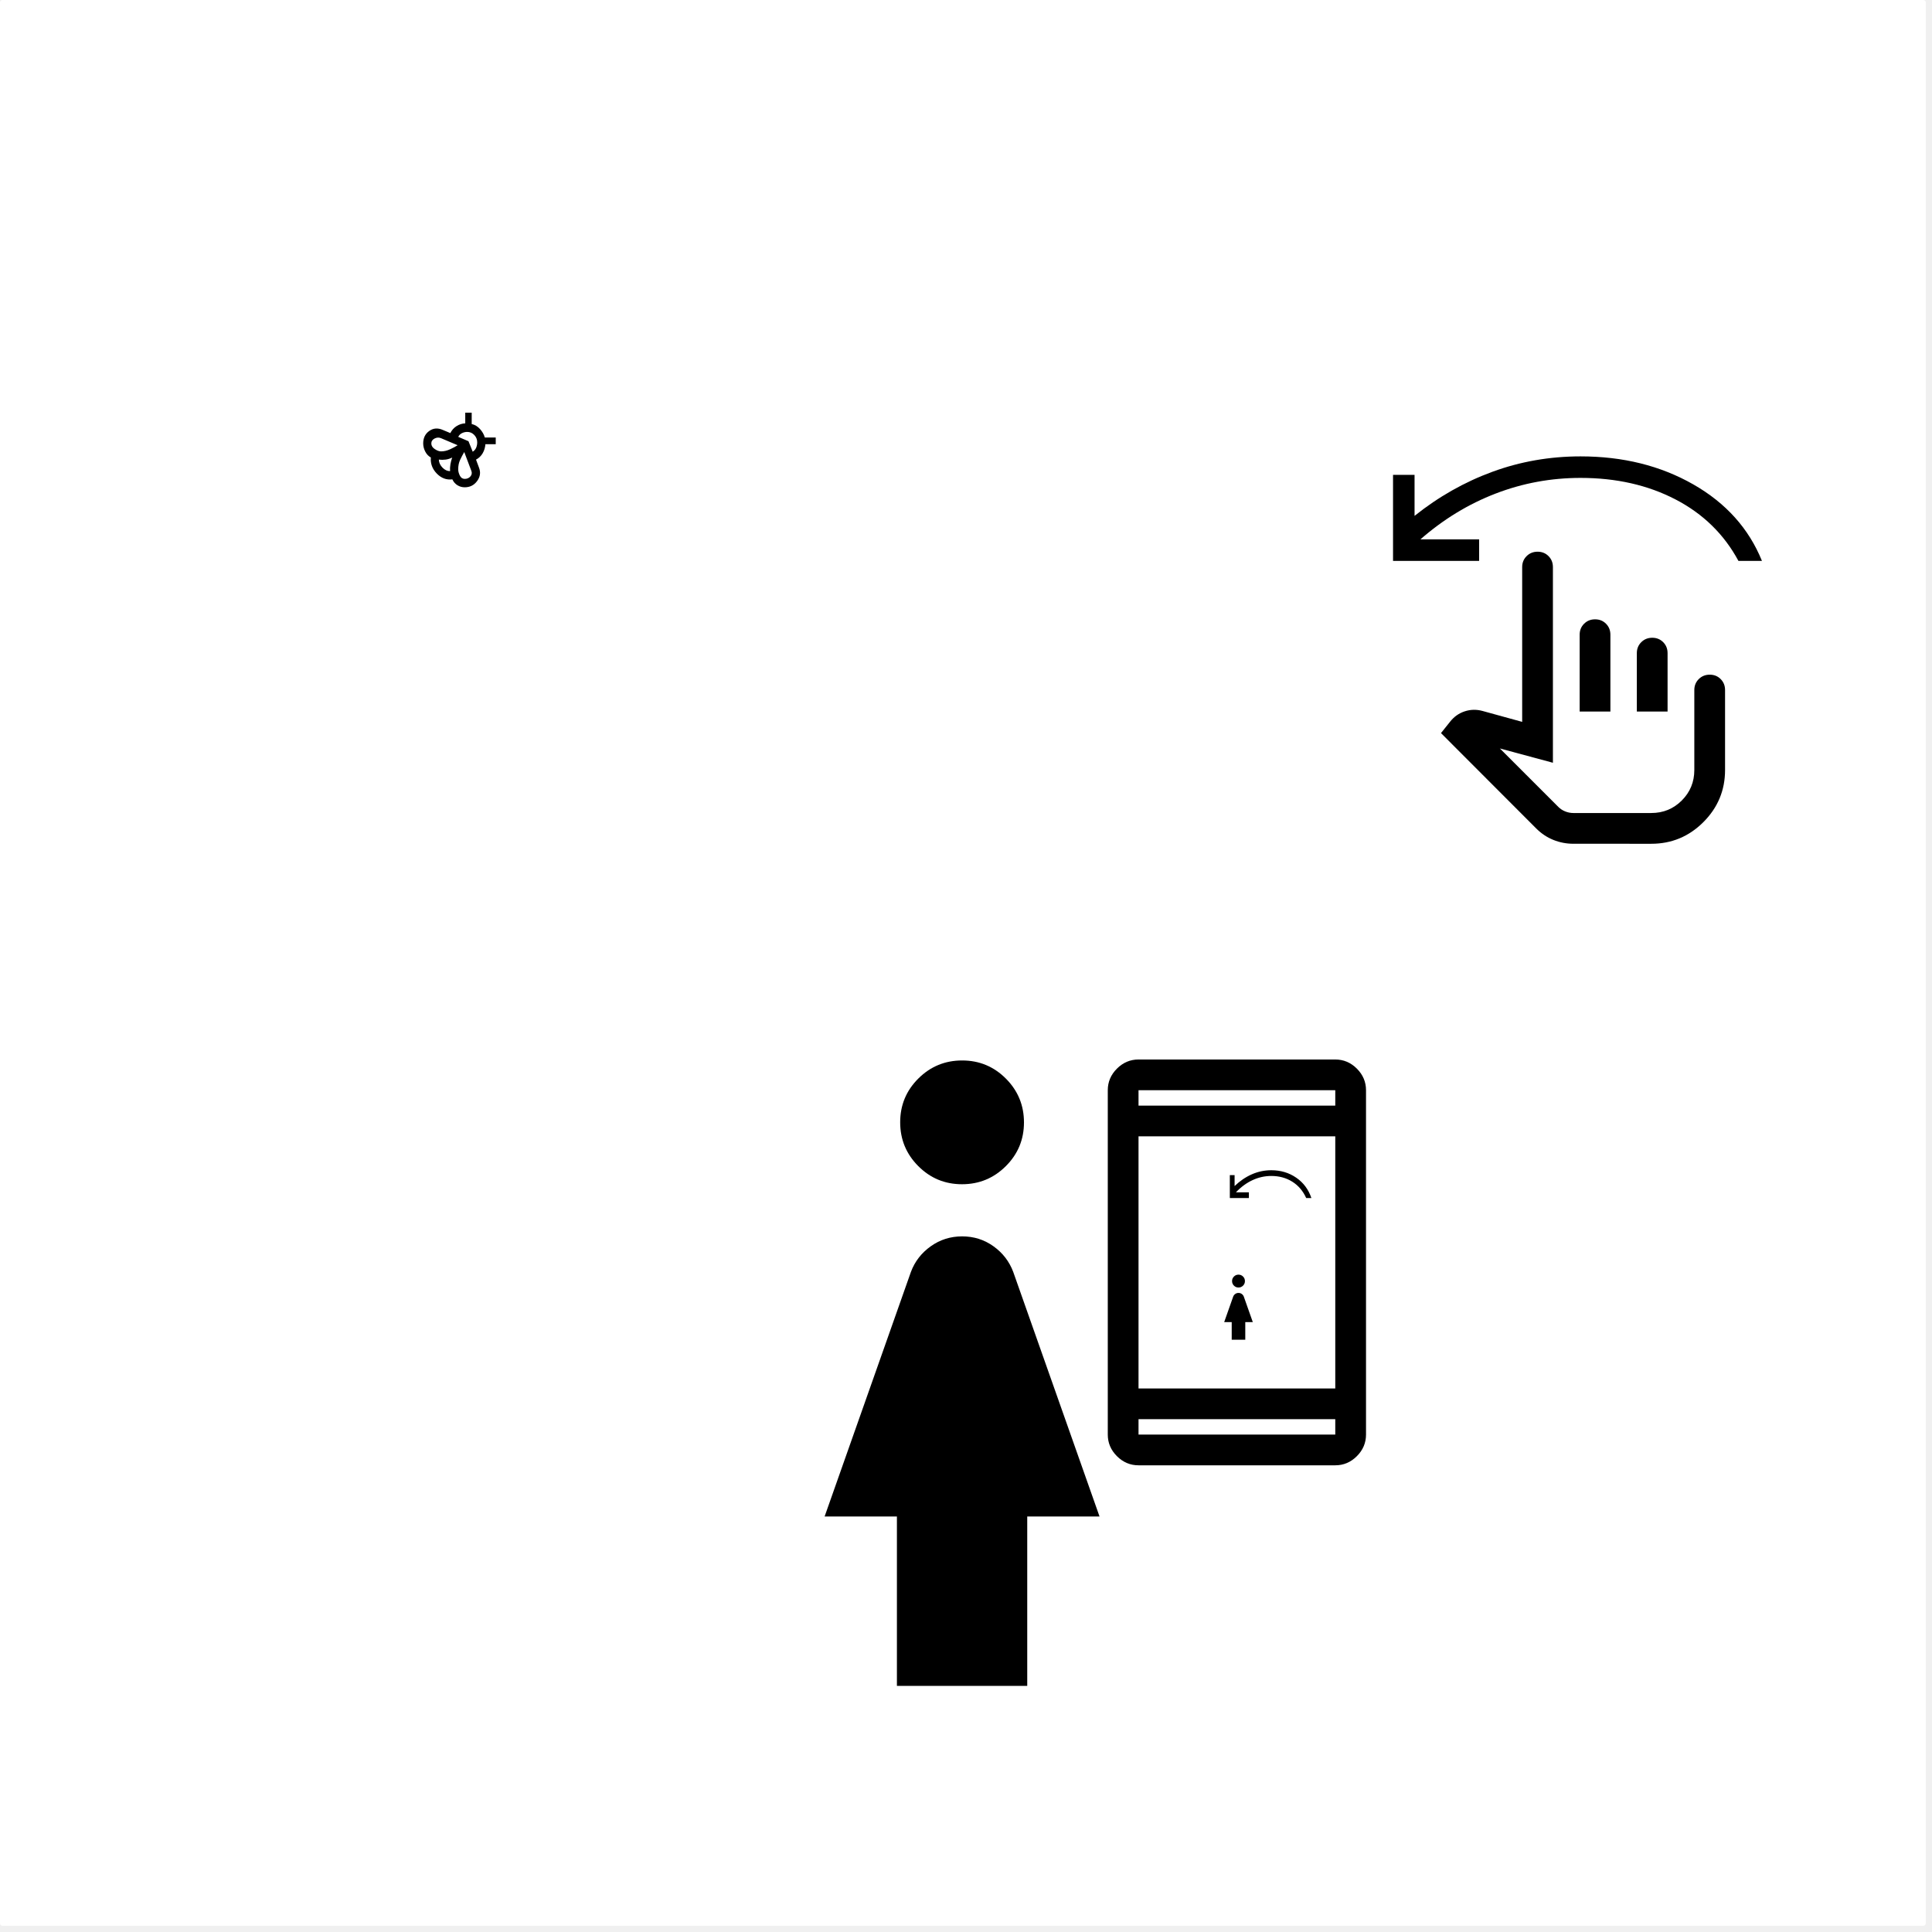
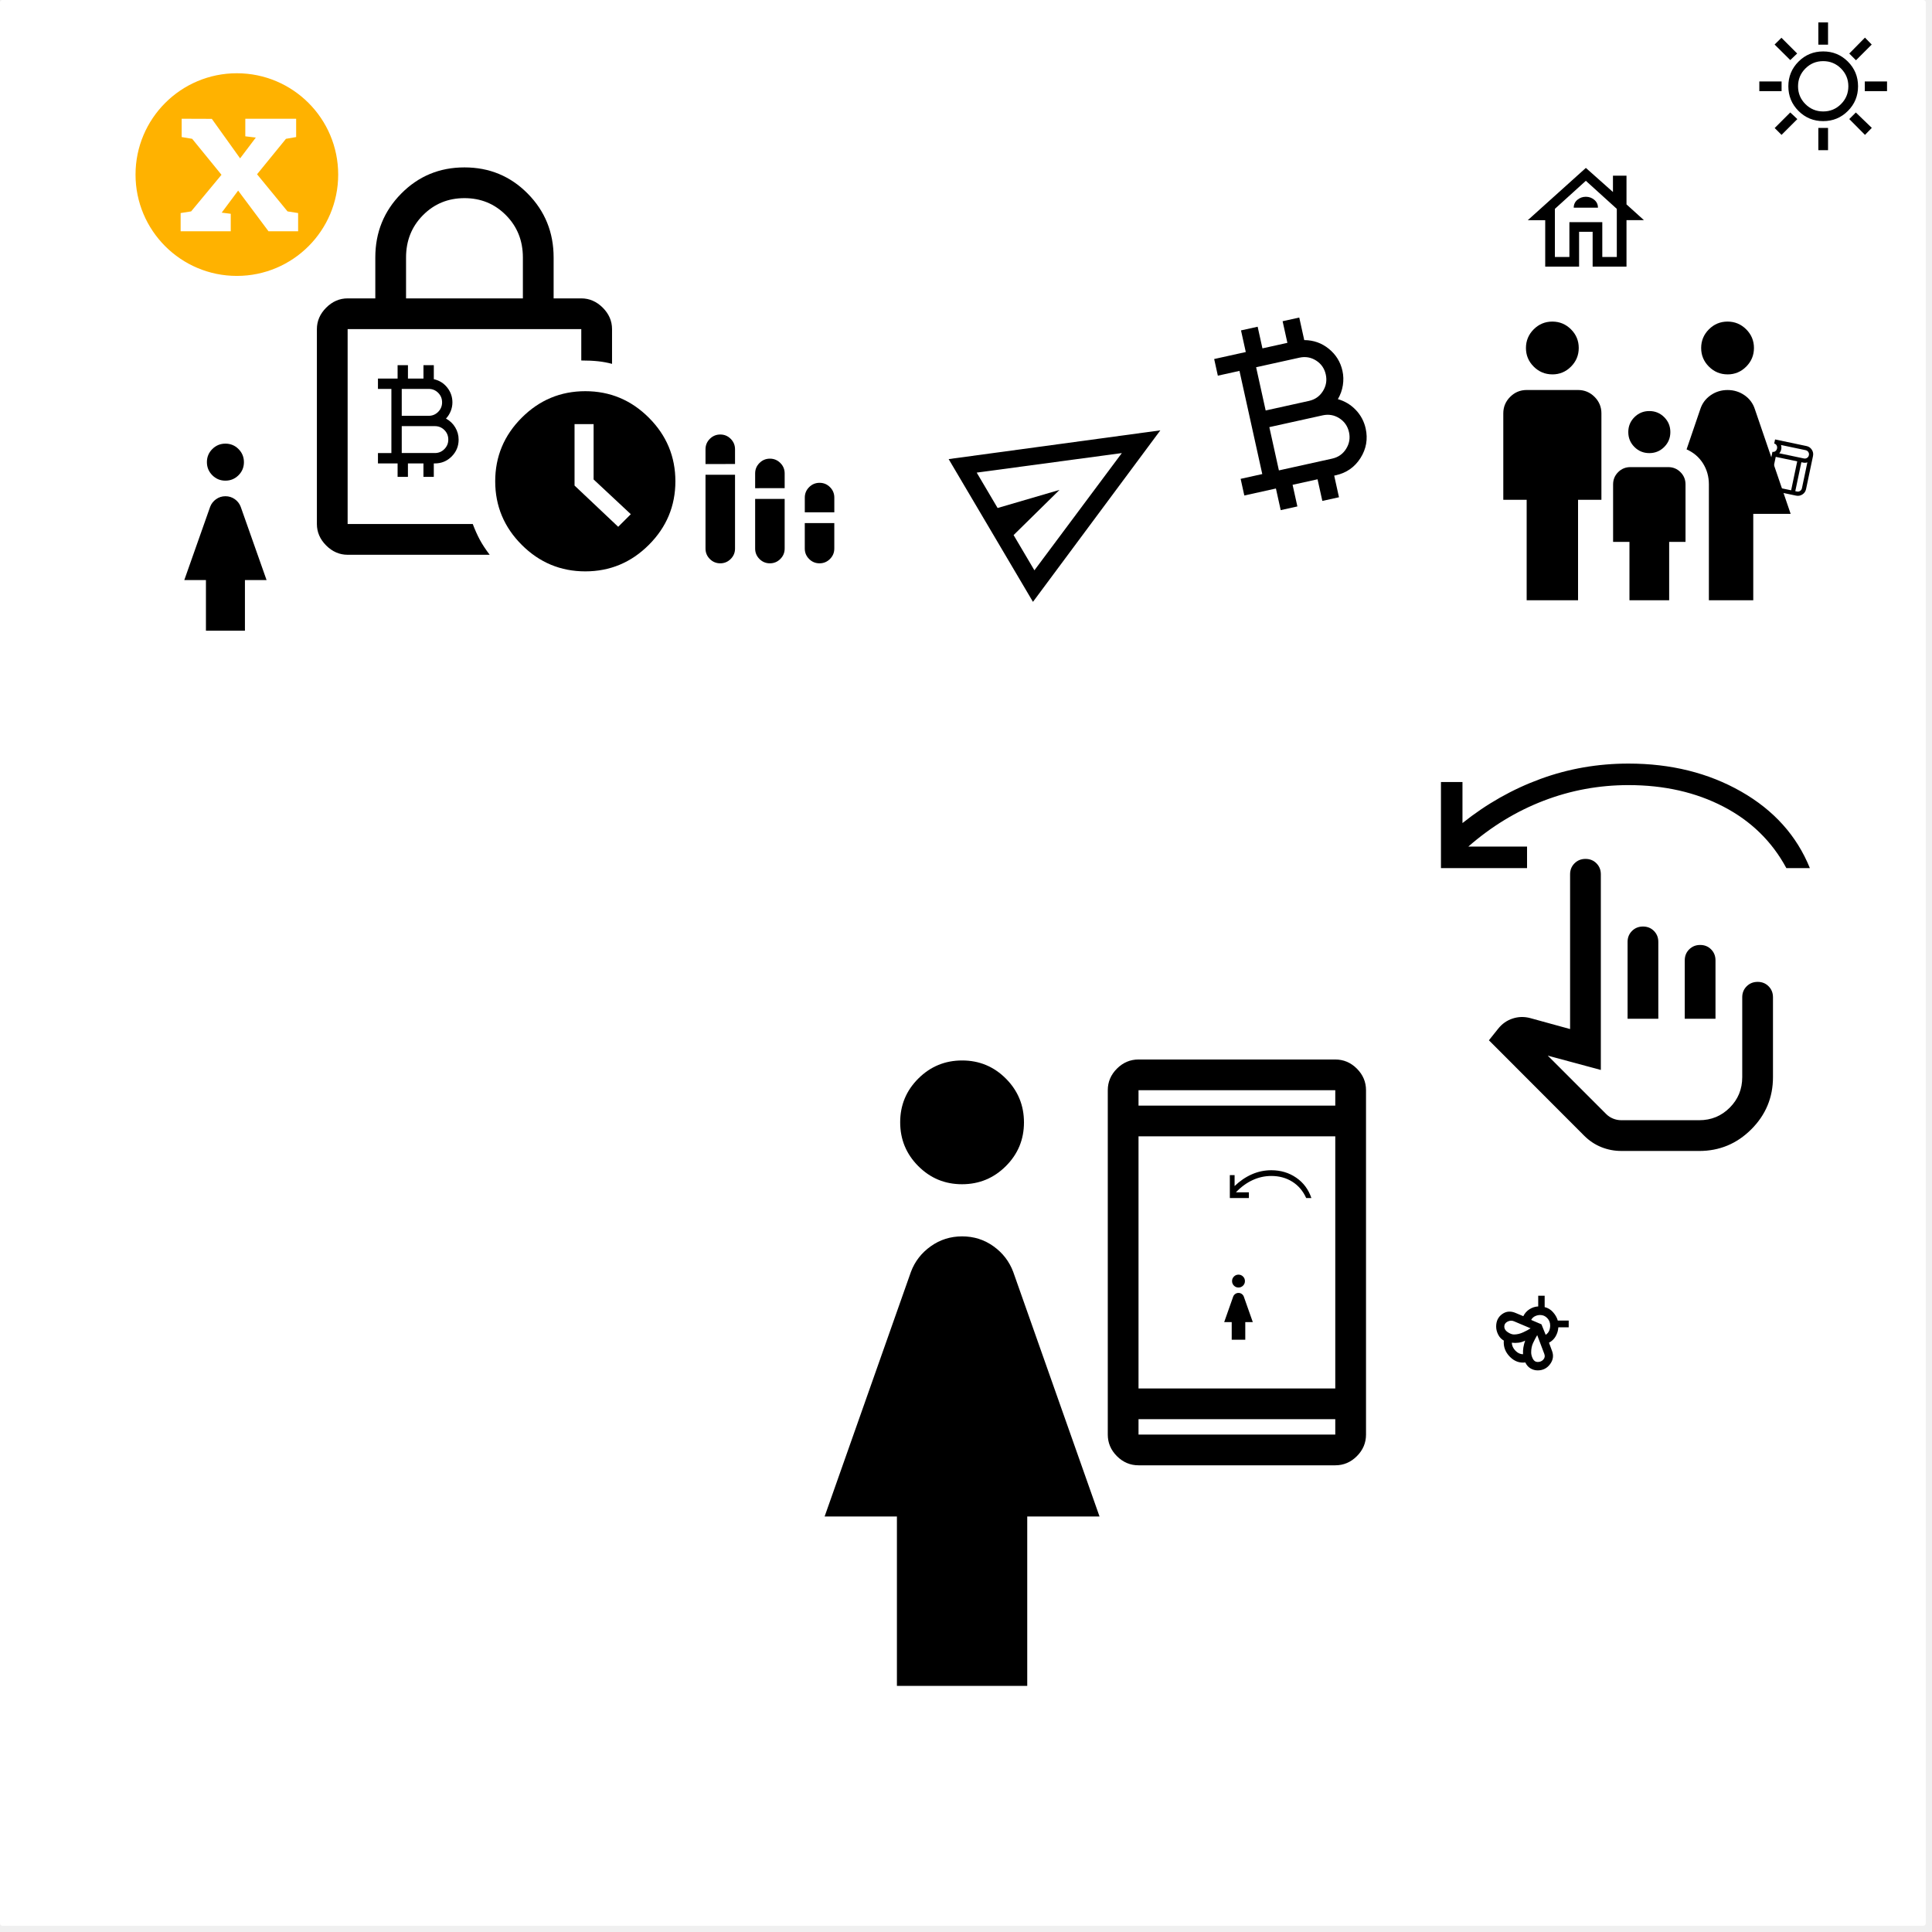
<svg xmlns="http://www.w3.org/2000/svg" width="400" height="400" viewBox="0 0 105.833 105.833" version="1.1" id="svg49735">
  <defs id="defs49729" />
  <g id="layer1">
-     <rect style="display:inline;fill:#ffffff;fill-opacity:1;stroke:none;stroke-width:0.342;stroke-linejoin:round;stroke-miterlimit:4;stroke-dasharray:none;stroke-dashoffset:7.35;stroke-opacity:1" id="rect49606" width="105.491" height="105.491" x="0" y="0" ry="0.133" />
+     <rect style="display:inline;fill:#ffffff;fill-opacity:1;stroke:none;stroke-width:0.342;stroke-linejoin:round;stroke-miterlimit:4;stroke-dasharray:none;stroke-dashoffset:7.35;stroke-opacity:1" id="rect49606" width="105.491" height="105.491" x="-4.4408921e-16" y="0" ry="0.133" />
    <path d="m 52.697,64.871 q -1.406,0 -2.396,-0.994 -0.99,-0.994 -0.99,-2.4 0,-1.406 0.994,-2.396 0.994,-0.99 2.4,-0.99 1.406,0 2.397,0.994 0.99,0.994 0.99,2.4 0,1.406 -0.994,2.396 -0.994,0.99 -2.4,0.99 z m -3.565,27.481 v -9.279 h -3.961 l 4.729,-13.401 q 0.321,-0.857 1.084,-1.401 0.763,-0.544 1.722,-0.544 0.959,0 1.717,0.544 0.758,0.544 1.08,1.401 l 4.729,13.401 h -3.961 v 9.279 z" id="path2007" style="display:inline;stroke-width:0.054" />
    <path d="m 62.367,80.268 q -0.682,0 -1.183,-0.501 -0.501,-0.501 -0.501,-1.183 v -18.862 q 0,-0.682 0.501,-1.183 0.501,-0.501 1.183,-0.501 h 10.778 q 0.682,0 1.183,0.501 0.501,0.501 0.501,1.183 v 18.862 q 0,0.682 -0.501,1.183 -0.501,0.501 -1.183,0.501 z m 0,-2.526 v 0.842 h 10.778 v -0.842 z m 0,-1.684 h 10.778 v -13.81 h -10.778 z m 0,-15.494 h 10.778 v -0.842 h -10.778 z m 0,0 v -0.842 z m 0,17.178 v 0.842 z" id="path1977" style="display:inline;stroke-width:0.025" />
-     <path d="m 86.187,46.22 q -0.571,0 -1.094,-0.21 -0.523,-0.211 -0.936,-0.623 l -5.221,-5.229 0.505,-0.632 q 0.32,-0.404 0.796,-0.56 0.476,-0.156 0.973,-0.021 l 2.173,0.598 v -8.479 q 0,-0.358 0.243,-0.6 0.243,-0.242 0.602,-0.242 0.359,0 0.599,0.242 0.24,0.242 0.24,0.6 v 10.719 l -2.905,-0.783 3.203,3.203 q 0.157,0.157 0.374,0.245 0.217,0.088 0.448,0.088 h 4.269 q 0.985,0 1.671,-0.686 0.686,-0.686 0.686,-1.671 v -4.379 q 0,-0.358 0.243,-0.6 0.243,-0.242 0.602,-0.242 0.359,0 0.599,0.242 0.24,0.242 0.24,0.6 v 4.379 q 0,1.667 -1.187,2.855 -1.187,1.187 -2.855,1.187 z m 0.345,-7.242 v -4.21 q 0,-0.358 0.243,-0.6 0.243,-0.242 0.602,-0.242 0.359,0 0.599,0.242 0.24,0.242 0.24,0.6 v 4.21 z m 3.132,0 v -3.2 q 0,-0.358 0.243,-0.6 0.243,-0.242 0.602,-0.242 0.359,0 0.599,0.242 0.24,0.242 0.24,0.6 v 3.2 z m -13.355,-8.252 v -4.715 h 1.179 v 2.248 q 1.97,-1.575 4.269,-2.417 2.299,-0.842 4.825,-0.842 3.486,0 6.172,1.533 2.686,1.533 3.764,4.193 h -1.288 q -1.179,-2.189 -3.448,-3.368 -2.269,-1.179 -5.2,-1.179 -2.425,0 -4.656,0.859 -2.232,0.859 -4.118,2.509 h 3.217 v 1.179 z m 12.412,10.694 z" id="path9271" style="display:inline;stroke-width:0.025" />
+     <path d="m 88.812,63.048 q -0.571,0 -1.094,-0.21 -0.523,-0.211 -0.936,-0.623 l -5.221,-5.229 0.505,-0.632 q 0.32,-0.404 0.796,-0.56 0.476,-0.156 0.973,-0.021 l 2.173,0.598 v -8.479 q 0,-0.358 0.243,-0.6 0.243,-0.242 0.602,-0.242 0.359,0 0.599,0.242 0.24,0.242 0.24,0.6 v 10.719 l -2.905,-0.783 3.203,3.203 q 0.157,0.157 0.374,0.245 0.217,0.088 0.448,0.088 h 4.269 q 0.985,0 1.671,-0.686 0.686,-0.686 0.686,-1.671 v -4.379 q 0,-0.358 0.243,-0.6 0.243,-0.242 0.602,-0.242 0.359,0 0.599,0.242 0.24,0.242 0.24,0.6 v 4.379 q 0,1.667 -1.187,2.855 -1.187,1.187 -2.855,1.187 z m 0.345,-7.242 v -4.21 q 0,-0.358 0.243,-0.6 0.243,-0.242 0.602,-0.242 0.359,0 0.599,0.242 0.24,0.242 0.24,0.6 v 4.21 z m 3.132,0 v -3.2 q 0,-0.358 0.243,-0.6 0.243,-0.242 0.602,-0.242 0.359,0 0.599,0.242 0.24,0.242 0.24,0.6 v 3.2 z m -13.355,-8.252 v -4.715 h 1.179 v 2.248 q 1.97,-1.575 4.269,-2.417 2.299,-0.842 4.825,-0.842 3.486,0 6.172,1.533 2.686,1.533 3.764,4.193 h -1.288 q -1.179,-2.189 -3.448,-3.368 -2.269,-1.179 -5.2,-1.179 -2.425,0 -4.656,0.859 -2.232,0.859 -4.118,2.509 h 3.217 v 1.179 z m 12.412,10.694 z" id="path9271" style="display:inline;stroke-width:0.025" />
    <path d="m 67.843,70.529 q -0.146,0 -0.249,-0.103 -0.103,-0.103 -0.103,-0.25 0,-0.146 0.103,-0.249 0.103,-0.103 0.25,-0.103 0.146,0 0.249,0.103 0.103,0.103 0.103,0.25 0,0.146 -0.103,0.249 -0.103,0.103 -0.25,0.103 z m -0.371,2.86 v -0.966 h -0.412 l 0.492,-1.395 q 0.033,-0.089 0.113,-0.146 0.079,-0.057 0.179,-0.057 0.1,0 0.179,0.057 0.079,0.057 0.112,0.146 l 0.492,1.395 h -0.412 v 0.966 z" id="path2007-6" style="display:inline;stroke-width:0.006" />
    <path d="m 67.369,65.628 v -1.255 h 0.261 v 0.598 c 0.29,-0.279 0.605,-0.494 0.944,-0.643 0.339,-0.149 0.694,-0.224 1.067,-0.224 0.514,0 0.969,0.136 1.364,0.408 0.396,0.272 0.673,0.644 0.832,1.116 h -0.285 c -0.174,-0.388 -0.428,-0.687 -0.762,-0.896 -0.334,-0.209 -0.718,-0.314 -1.149,-0.314 -0.357,0 -0.7,0.076 -1.029,0.229 -0.329,0.152 -0.632,0.375 -0.91,0.668 h 0.711 v 0.314 z" id="path9271-6" style="display:inline;stroke-width:0.006" />
-     <path d="m 26.24,25.62 c 0.1,0.258 0.066,0.502 -0.103,0.73 -0.168,0.229 -0.394,0.343 -0.679,0.343 -0.144,0 -0.277,-0.037 -0.398,-0.111 -0.121,-0.074 -0.215,-0.181 -0.28,-0.323 -0.323,0.04 -0.607,-0.066 -0.852,-0.317 -0.245,-0.251 -0.354,-0.545 -0.327,-0.881 -0.134,-0.075 -0.237,-0.185 -0.31,-0.331 -0.073,-0.145 -0.109,-0.291 -0.109,-0.439 0,-0.3 0.111,-0.528 0.334,-0.685 0.222,-0.157 0.471,-0.175 0.747,-0.052 l 0.406,0.17 c 0.08,-0.161 0.193,-0.288 0.339,-0.381 0.146,-0.093 0.305,-0.144 0.478,-0.153 v -0.585 h 0.353 v 0.622 c 0.177,0.041 0.33,0.134 0.458,0.278 0.128,0.144 0.215,0.297 0.261,0.46 h 0.598 v 0.369 h -0.567 c -0.012,0.178 -0.061,0.343 -0.148,0.493 -0.087,0.151 -0.209,0.267 -0.365,0.35 z m -1.585,0.189 c -0.009,-0.124 -0.003,-0.25 0.019,-0.377 0.022,-0.127 0.054,-0.25 0.097,-0.37 -0.115,0.06 -0.234,0.098 -0.358,0.114 -0.124,0.016 -0.249,0.017 -0.374,0.001 0.006,0.161 0.072,0.307 0.198,0.437 0.126,0.13 0.265,0.195 0.419,0.195 z m -0.496,-1.083 c 0.167,0 0.334,-0.039 0.503,-0.118 0.169,-0.078 0.305,-0.151 0.407,-0.219 l -0.902,-0.382 c -0.118,-0.052 -0.237,-0.048 -0.358,0.013 -0.121,0.061 -0.182,0.152 -0.182,0.273 0,0.12 0.062,0.222 0.188,0.306 0.125,0.084 0.24,0.127 0.344,0.127 z m 1.299,1.507 c 0.129,0 0.233,-0.045 0.311,-0.135 0.078,-0.09 0.095,-0.192 0.05,-0.308 l -0.388,-1.028 c -0.082,0.138 -0.157,0.282 -0.227,0.431 -0.069,0.149 -0.104,0.32 -0.104,0.514 0,0.112 0.03,0.228 0.09,0.347 0.06,0.119 0.149,0.179 0.267,0.179 z m 0.437,-1.488 c 0.092,-0.061 0.156,-0.137 0.192,-0.227 0.036,-0.09 0.054,-0.185 0.054,-0.287 0,-0.157 -0.054,-0.291 -0.161,-0.403 -0.107,-0.112 -0.236,-0.168 -0.386,-0.168 -0.098,0 -0.193,0.022 -0.283,0.065 -0.091,0.043 -0.161,0.111 -0.21,0.205 l 0.562,0.24 z" id="path10317-8-8" style="display:inline;stroke-width:0.007" />
+     <path d="m 85.016,73.995 c 0.1,0.258 0.066,0.502 -0.103,0.73 -0.168,0.229 -0.394,0.343 -0.679,0.343 -0.144,0 -0.277,-0.037 -0.398,-0.111 -0.121,-0.074 -0.215,-0.181 -0.28,-0.323 -0.323,0.04 -0.607,-0.066 -0.852,-0.317 -0.245,-0.251 -0.354,-0.545 -0.327,-0.881 -0.134,-0.075 -0.237,-0.185 -0.31,-0.331 -0.073,-0.145 -0.109,-0.291 -0.109,-0.439 0,-0.3 0.111,-0.528 0.334,-0.685 0.222,-0.157 0.471,-0.175 0.747,-0.052 l 0.406,0.17 c 0.08,-0.161 0.193,-0.288 0.339,-0.381 0.146,-0.093 0.305,-0.144 0.478,-0.153 v -0.585 h 0.353 v 0.622 c 0.177,0.041 0.33,0.134 0.458,0.278 0.128,0.144 0.215,0.297 0.261,0.46 h 0.598 v 0.369 h -0.567 c -0.012,0.178 -0.061,0.343 -0.148,0.493 -0.087,0.151 -0.209,0.267 -0.365,0.35 z m -1.585,0.189 c -0.009,-0.124 -0.003,-0.25 0.019,-0.377 0.022,-0.127 0.054,-0.25 0.097,-0.37 -0.115,0.06 -0.234,0.098 -0.358,0.114 -0.124,0.016 -0.249,0.017 -0.374,0.001 0.006,0.161 0.072,0.307 0.198,0.437 0.126,0.13 0.265,0.195 0.419,0.195 z m -0.496,-1.083 c 0.167,0 0.334,-0.039 0.503,-0.118 0.169,-0.078 0.305,-0.151 0.407,-0.219 l -0.902,-0.382 c -0.118,-0.052 -0.237,-0.048 -0.358,0.013 -0.121,0.061 -0.182,0.152 -0.182,0.273 0,0.12 0.062,0.222 0.188,0.306 0.125,0.084 0.24,0.127 0.344,0.127 z m 1.299,1.507 c 0.129,0 0.233,-0.045 0.311,-0.135 0.078,-0.09 0.095,-0.192 0.05,-0.308 l -0.388,-1.028 c -0.082,0.138 -0.157,0.282 -0.227,0.431 -0.069,0.149 -0.104,0.32 -0.104,0.514 0,0.112 0.03,0.228 0.09,0.347 0.06,0.119 0.149,0.179 0.267,0.179 z m 0.437,-1.488 c 0.092,-0.061 0.156,-0.137 0.192,-0.227 0.036,-0.09 0.054,-0.185 0.054,-0.287 0,-0.157 -0.054,-0.291 -0.161,-0.403 -0.107,-0.112 -0.236,-0.168 -0.386,-0.168 -0.098,0 -0.193,0.022 -0.283,0.065 -0.091,0.043 -0.161,0.111 -0.21,0.205 l 0.562,0.24 z" id="path10317-8-8" style="display:inline;stroke-width:0.007" />
+     <path d="m 21.78,26.121 v -0.736 h -1.076 v -0.567 h 0.736 v -3.512 h -0.736 v -0.567 h 1.076 v -0.736 h 0.567 v 0.736 h 0.85 v -0.736 h 0.567 v 0.768 q 0.453,0.102 0.736,0.46 0.283,0.358 0.283,0.812 0,0.241 -0.091,0.472 -0.091,0.231 -0.261,0.415 0.32,0.173 0.506,0.482 0.186,0.309 0.186,0.671 0,0.538 -0.38,0.921 -0.38,0.382 -0.923,0.382 h -0.057 v 0.736 h -0.567 v -0.736 h -0.85 v 0.736 z m 0.227,-3.343 h 1.473 q 0.309,0 0.523,-0.217 0.214,-0.217 0.214,-0.52 0,-0.309 -0.214,-0.523 -0.214,-0.214 -0.523,-0.214 h -1.473 z m 0,2.039 h 1.813 q 0.309,0 0.523,-0.217 0.214,-0.217 0.214,-0.52 0,-0.309 -0.214,-0.523 -0.214,-0.214 -0.523,-0.214 h -1.813 z" stroke-width="0.008" id="path4" />
+     <path d="m 22.243,16.345 h 6.4 v -2.24 q 0,-1.381 -0.926,-2.316 -0.926,-0.935 -2.274,-0.935 -1.347,0 -2.274,0.935 -0.926,0.935 -0.926,2.316 z m 4.581,14.045 h -7.781 q -0.665,0 -1.175,-0.509 Q 17.359,29.371 17.359,28.706 V 18.029 q 0,-0.665 0.509,-1.175 0.509,-0.509 1.175,-0.509 h 1.516 v -2.24 q 0,-2.063 1.419,-3.499 1.419,-1.436 3.465,-1.436 2.046,0 3.465,1.436 1.419,1.436 1.419,3.499 v 2.24 h 1.516 q 0.665,0 1.175,0.509 0.509,0.509 0.509,1.175 v 1.903 q -0.371,-0.101 -0.771,-0.143 -0.4,-0.042 -0.914,-0.042 V 18.029 H 19.043 v 10.677 h 6.855 q 0.185,0.488 0.387,0.863 0.202,0.375 0.539,0.821 z m 5.238,0.909 q -2.029,0 -3.482,-1.453 -1.453,-1.453 -1.453,-3.482 0,-2.029 1.453,-3.482 1.453,-1.453 3.482,-1.453 2.029,0 3.482,1.453 1.453,1.453 1.453,3.482 0,2.029 -1.453,3.482 -1.453,1.453 -3.482,1.453 z m 1.802,-2.442 0.691,-0.69 -2.038,-1.903 v -3.031 h -1.044 v 3.365 z M 19.043,18.028 v 10.677 z" stroke-width="0.025" id="path16" />
+     <path d="m 39.455,30.858 q -0.334,0 -0.571,-0.237 -0.237,-0.237 -0.237,-0.571 v -4.042 h 1.617 v 4.042 q 0,0.334 -0.238,0.571 -0.238,0.237 -0.571,0.237 z M 38.647,25.419 v -0.809 q 0,-0.334 0.238,-0.571 0.238,-0.237 0.571,-0.237 0.334,0 0.571,0.237 0.237,0.237 0.237,0.571 v 0.808 z m 3.527,5.439 q -0.334,0 -0.571,-0.237 -0.237,-0.237 -0.237,-0.571 v -2.719 h 1.617 v 2.719 q 0,0.334 -0.238,0.571 -0.238,0.237 -0.571,0.237 z m -0.808,-4.116 v -0.809 q 0,-0.334 0.238,-0.571 0.238,-0.237 0.571,-0.237 0.334,0 0.571,0.237 0.237,0.237 0.237,0.571 v 0.808 z m 3.527,4.116 q -0.334,0 -0.571,-0.237 -0.237,-0.237 -0.237,-0.571 v -1.396 h 1.617 v 1.396 q 0,0.334 -0.238,0.571 -0.238,0.237 -0.571,0.237 z M 44.086,28.065 V 27.256 q 0,-0.334 0.238,-0.571 0.238,-0.237 0.571,-0.237 0.334,0 0.571,0.237 0.237,0.237 0.237,0.571 v 0.808 z" stroke-width="0.011" id="path18" />
+     <path d="m 12.347,26.33 q -0.421,0 -0.717,-0.297 -0.296,-0.297 -0.296,-0.718 0,-0.421 0.297,-0.717 0.297,-0.296 0.718,-0.296 0.421,0 0.717,0.297 0.296,0.297 0.296,0.718 0,0.421 -0.297,0.717 -0.297,0.296 -0.718,0.296 z m -1.066,8.22 v -2.776 h -1.185 l 1.415,-4.009 q 0.096,-0.256 0.324,-0.419 0.228,-0.163 0.515,-0.163 0.287,0 0.514,0.163 0.227,0.163 0.323,0.419 l 1.415,4.009 h -1.185 v 2.776 z" id="path2007-3" style="display:inline;stroke-width:0.016" />
+     <path d="m 56.585,32.969 -4.619,-7.82 11.596,-1.575 z m 0.079,-1.728 4.789,-6.422 -7.95,1.07 1.145,1.939 3.392,-0.992 -2.516,2.475 z m 0,0 -3.161,-5.352 z" stroke-width="0.014" id="path62" />
+     <path d="m 70.156,27.945 -0.262,-1.185 -1.732,0.383 -0.201,-0.912 1.185,-0.262 -1.249,-5.652 -1.185,0.262 -0.201,-0.912 1.732,-0.383 -0.262,-1.185 0.912,-0.201 0.262,1.185 1.367,-0.302 -0.262,-1.185 0.912,-0.201 0.273,1.235 q 0.766,0.004 1.349,0.479 0.583,0.476 0.744,1.205 0.086,0.387 0.022,0.791 -0.064,0.404 -0.272,0.76 0.576,0.164 0.985,0.595 0.408,0.431 0.537,1.014 0.191,0.866 -0.283,1.616 -0.475,0.75 -1.35,0.944 l -0.091,0.02 0.262,1.185 -0.912,0.201 -0.262,-1.185 -1.367,0.302 0.262,1.185 z m -0.824,-5.459 2.37,-0.524 q 0.497,-0.11 0.764,-0.535 0.267,-0.425 0.159,-0.912 Q 72.516,20.019 72.096,19.751 71.676,19.483 71.179,19.593 l -2.37,0.524 z m 0.725,3.282 2.917,-0.645 q 0.497,-0.11 0.764,-0.535 0.267,-0.425 0.159,-0.912 -0.11,-0.497 -0.53,-0.765 -0.42,-0.268 -0.917,-0.158 l -2.917,0.645 z" stroke-width="0.014" id="path64" />
+     <path d="m 94.636,20.508 q -0.596,0 -1.022,-0.424 -0.426,-0.424 -0.426,-1.021 0,-0.596 0.424,-1.022 0.425,-0.425 1.021,-0.425 0.596,0 1.022,0.424 0.425,0.425 0.425,1.021 0,0.596 -0.424,1.022 -0.425,0.426 -1.021,0.426 z m -1.025,12.375 v -6.347 q 0,-0.64 -0.323,-1.152 -0.323,-0.512 -0.899,-0.768 l 0.749,-2.195 q 0.154,-0.48 0.566,-0.768 0.413,-0.288 0.931,-0.288 0.518,0 0.931,0.288 0.413,0.288 0.566,0.768 l 1.958,5.727 h -2.048 v 4.735 z m -3.263,-8.062 q -0.48,0 -0.816,-0.336 -0.336,-0.336 -0.336,-0.816 0,-0.48 0.336,-0.816 0.336,-0.336 0.816,-0.336 0.48,0 0.816,0.336 0.336,0.336 0.336,0.816 0,0.48 -0.336,0.816 -0.336,0.336 -0.816,0.336 z m -5.31,-4.313 q -0.596,0 -1.022,-0.424 -0.426,-0.424 -0.426,-1.021 0,-0.596 0.424,-1.022 0.425,-0.425 1.021,-0.425 0.596,0 1.022,0.424 0.425,0.425 0.425,1.021 0,0.596 -0.424,1.022 -0.425,0.426 -1.021,0.426 z M 83.629,32.882 v -5.503 h -1.28 v -4.735 q 0,-0.528 0.376,-0.904 0.376,-0.376 0.904,-0.376 h 2.815 q 0.528,0 0.904,0.376 0.376,0.376 0.376,0.904 v 4.735 h -1.28 v 5.503 z m 5.631,0 v -3.199 h -0.896 v -3.148 q 0,-0.395 0.276,-0.671 0.276,-0.276 0.671,-0.276 h 2.073 q 0.395,0 0.671,0.276 0.276,0.276 0.276,0.671 v 3.148 h -0.896 v 3.199 z" stroke-width="0.019" id="path4-5" />
+     <path d="M 99.607,2.448 V 1.229 H 100.138 V 2.448 Z m 2.062,0.853 -0.368,-0.368 0.859,-0.872 0.371,0.379 z m 0.482,1.691 V 4.462 h 1.219 V 4.992 Z M 99.607,8.226 V 7.007 H 100.138 V 8.226 Z M 98.07,3.291 97.211,2.44 97.585,2.069 98.447,2.93 Z m 4.092,4.098 -0.861,-0.867 0.36,-0.36 0.875,0.843 z M 96.374,4.992 V 4.462 h 1.219 v 0.53 z m 1.217,2.396 -0.376,-0.374 0.853,-0.853 0.194,0.178 0.194,0.186 z m 2.282,-0.753 q -0.795,0 -1.352,-0.557 -0.557,-0.557 -0.557,-1.352 0,-0.795 0.557,-1.352 0.557,-0.557 1.352,-0.557 0.795,0 1.352,0.557 0.557,0.557 0.557,1.352 0,0.795 -0.557,1.352 -0.557,0.557 -1.352,0.557 z m 0,-0.53 q 0.573,0 0.975,-0.403 0.403,-0.403 0.403,-0.975 0,-0.573 -0.403,-0.975 -0.403,-0.403 -0.975,-0.403 -0.573,0 -0.975,0.403 -0.403,0.403 -0.403,0.975 0,0.573 0.403,0.975 0.403,0.403 0.975,0.403 z" stroke-width="0.008" id="path46" />
+     <path d="M 84.645,14.606 V 12.061 h -0.954 l 3.181,-2.863 1.484,1.32 V 9.623 h 0.742 v 1.574 l 0.954,0.862 h -0.954 v 2.547 H 87.243 V 12.698 h -0.742 v 1.908 z m 0.53,-0.53 h 0.795 v -1.908 h 1.802 v 1.908 h 0.795 v -2.635 l -1.696,-1.537 -1.696,1.537 z m 0.795,-1.908 h 1.802 z m 0.239,-0.793 h 1.325 q 0,-0.26 -0.199,-0.428 -0.199,-0.168 -0.464,-0.168 -0.265,0 -0.464,0.167 -0.199,0.167 -0.199,0.429 z" stroke-width="0.008" id="path48" />
+     <path d="m 98.957,24.434 q 0.188,0.039 0.292,0.2 0.105,0.16 0.065,0.348 l -0.38,1.811 q -0.039,0.188 -0.2,0.292 -0.16,0.105 -0.348,0.065 l -1.721,-0.361 0.428,-2.038 q 0.087,0.018 0.16,-0.037 0.072,-0.055 0.092,-0.147 0.019,-0.092 -0.025,-0.171 -0.044,-0.08 -0.131,-0.098 l 0.048,-0.226 z m 0.049,0.893 q -0.056,0.02 -0.116,0.023 -0.06,0.003 -0.123,-0.011 l -0.09,-0.019 -0.333,1.585 0.09,0.019 q 0.094,0.02 0.174,-0.032 0.08,-0.052 0.1,-0.146 z m -0.556,-0.054 -1.177,-0.247 -0.333,1.585 1.177,0.247 z m 0.556,0.054 -0.345,1.645 z m -0.095,-0.667 -1.349,-0.283 q 0.017,0.056 0.021,0.116 0.004,0.06 -0.01,0.123 -0.012,0.063 -0.04,0.117 -0.026,0.054 -0.068,0.097 l 1.351,0.284 q 0.094,0.02 0.174,-0.032 0.08,-0.052 0.099,-0.147 0.021,-0.095 -0.032,-0.175 -0.052,-0.079 -0.146,-0.099 z" stroke-width="0.003" id="path50" />
+     <g transform="matrix(0.08710949,0,0,0.08710949,7.276365,3.981452)" id="g16">
+       <path d="m 65.419,0.361 a 63.719,63.72 0 0 0 -63.72,63.72 63.719,63.72 0 0 0 63.72,63.719 63.719,63.72 0 0 0 63.719,-63.719 63.719,63.72 0 0 0 -63.719,-63.72 z m -34.705,28.607 18.962,0.066 17.785,24.847 9.873,-13.077 -6.604,-0.784 v -11.05 h 31.973 v 11.508 l -6.408,1.112 -18.177,22.296 19.158,23.343 6.67,1.046 v 11.443 h -18.635 l -19.093,-25.566 -10.331,13.862 5.689,0.719 v 10.985 h -31.516 v -11.443 l 6.604,-1.046 19.093,-23.016 -18.439,-22.623 -6.604,-1.112 z" fill="#ffb200" stroke="#000000" stroke-dasharray="0, 6.182" stroke-linejoin="bevel" stroke-miterlimit="4.1" stroke-opacity="0.253" stroke-width="0.562" id="path14" />
+     </g>
  </g>
</svg>
